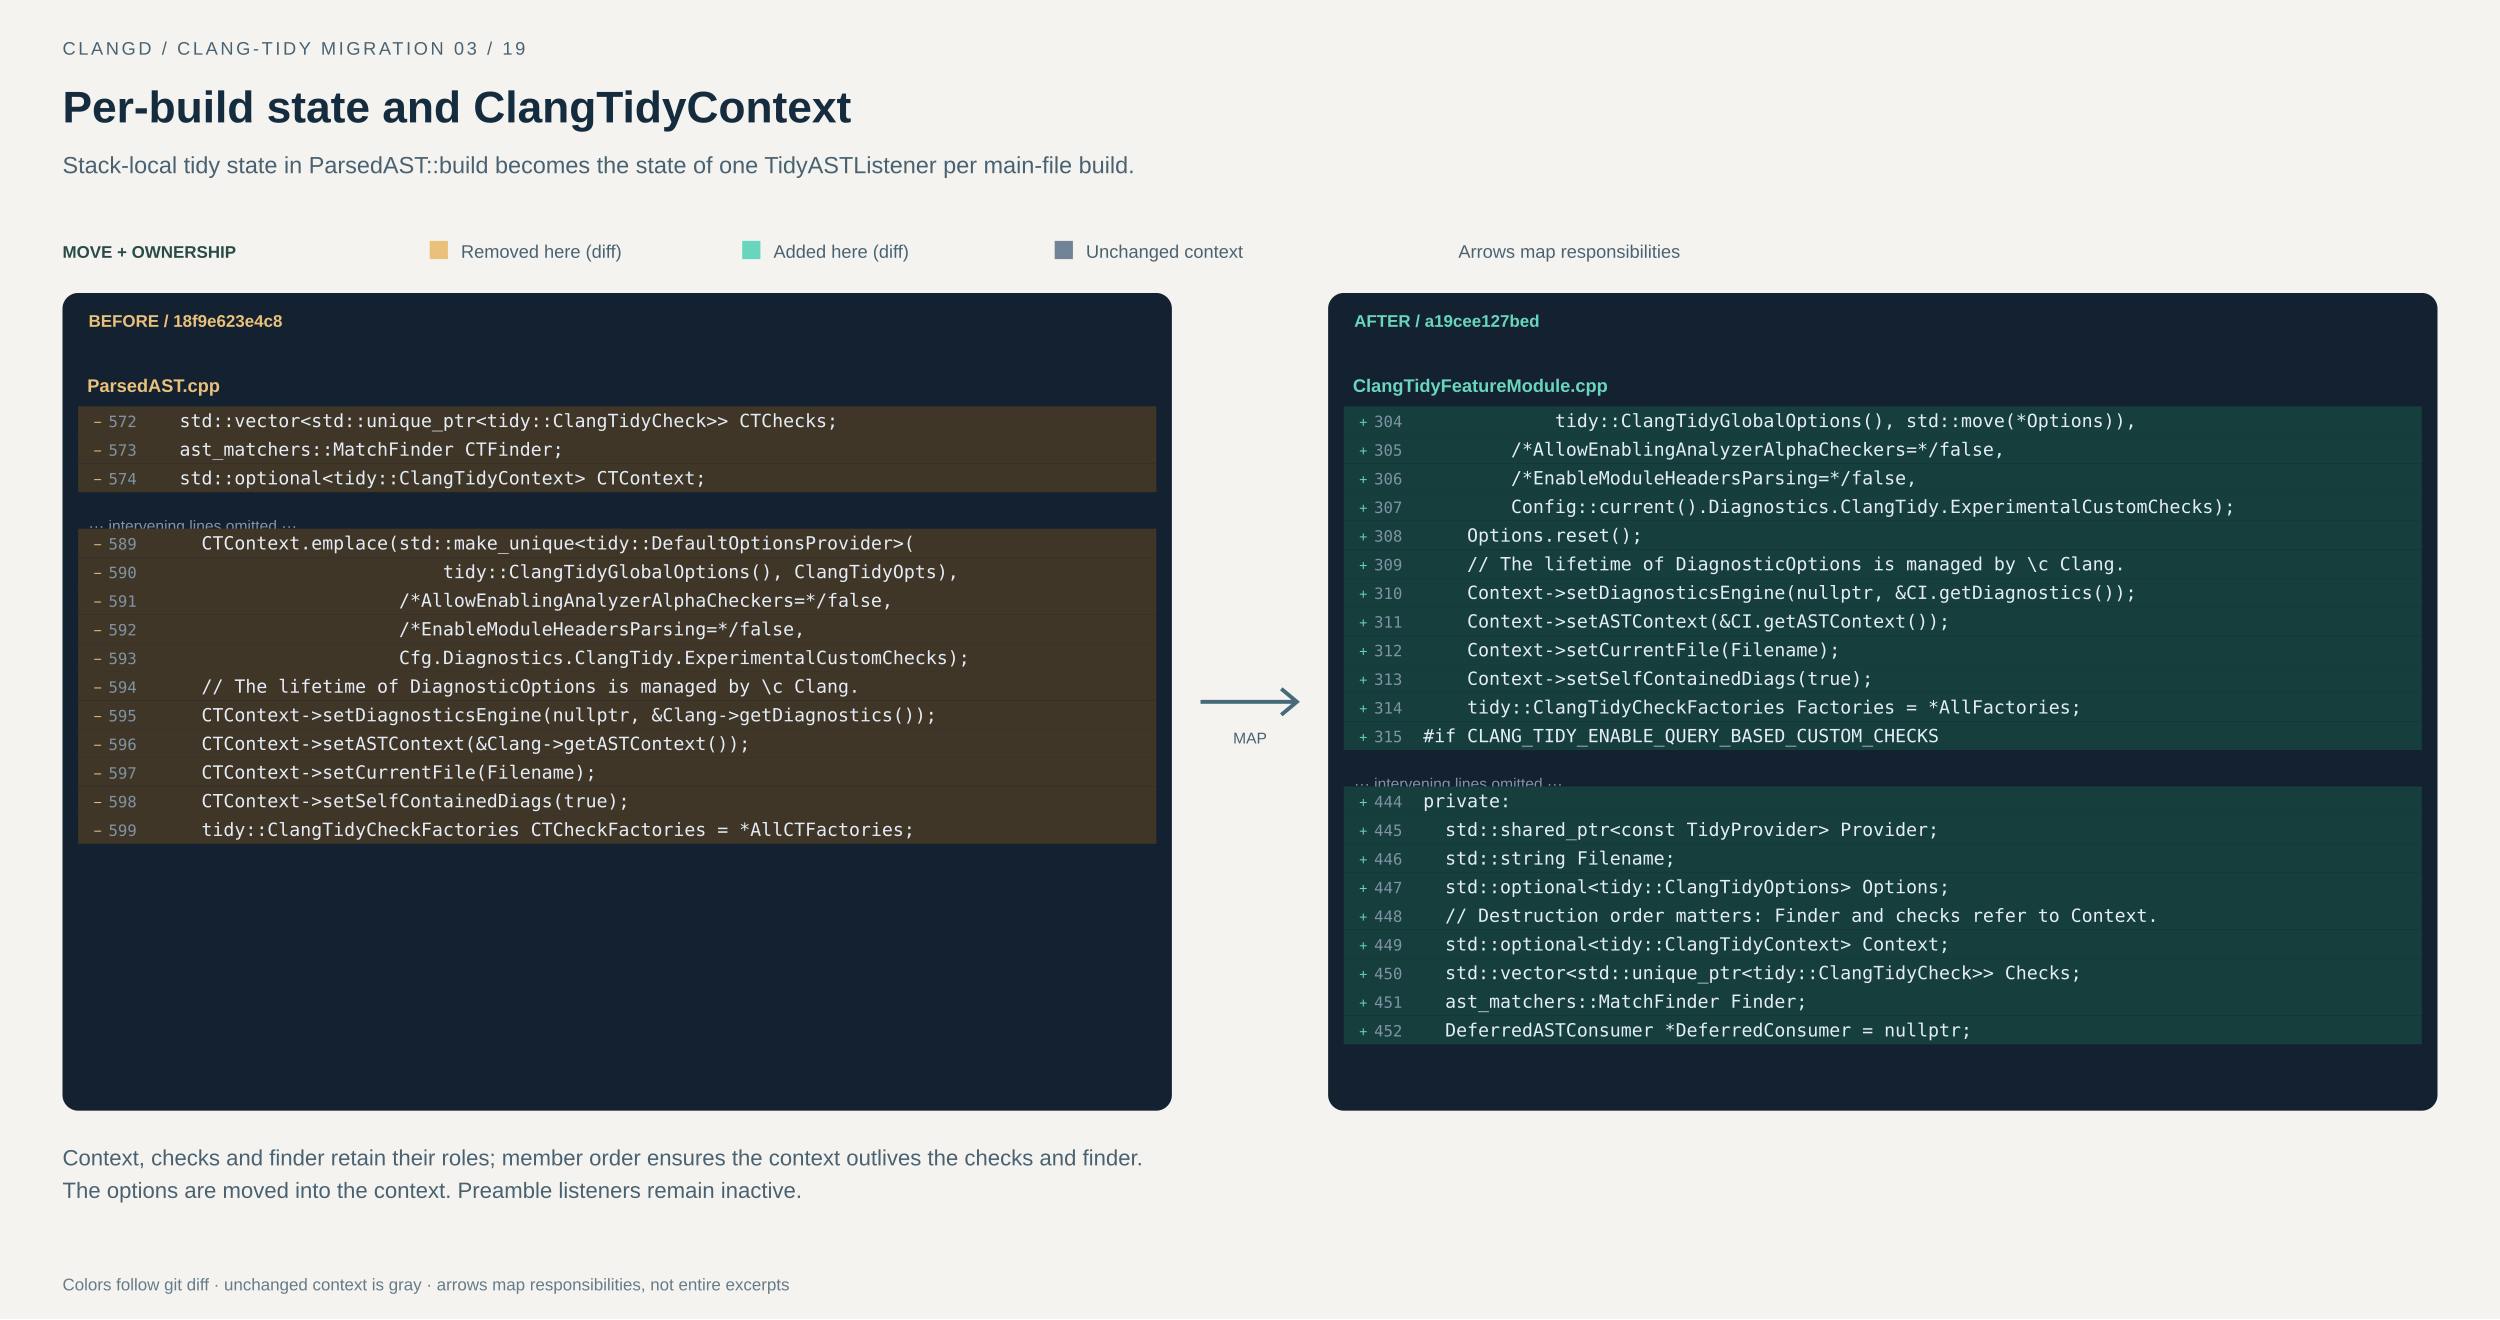
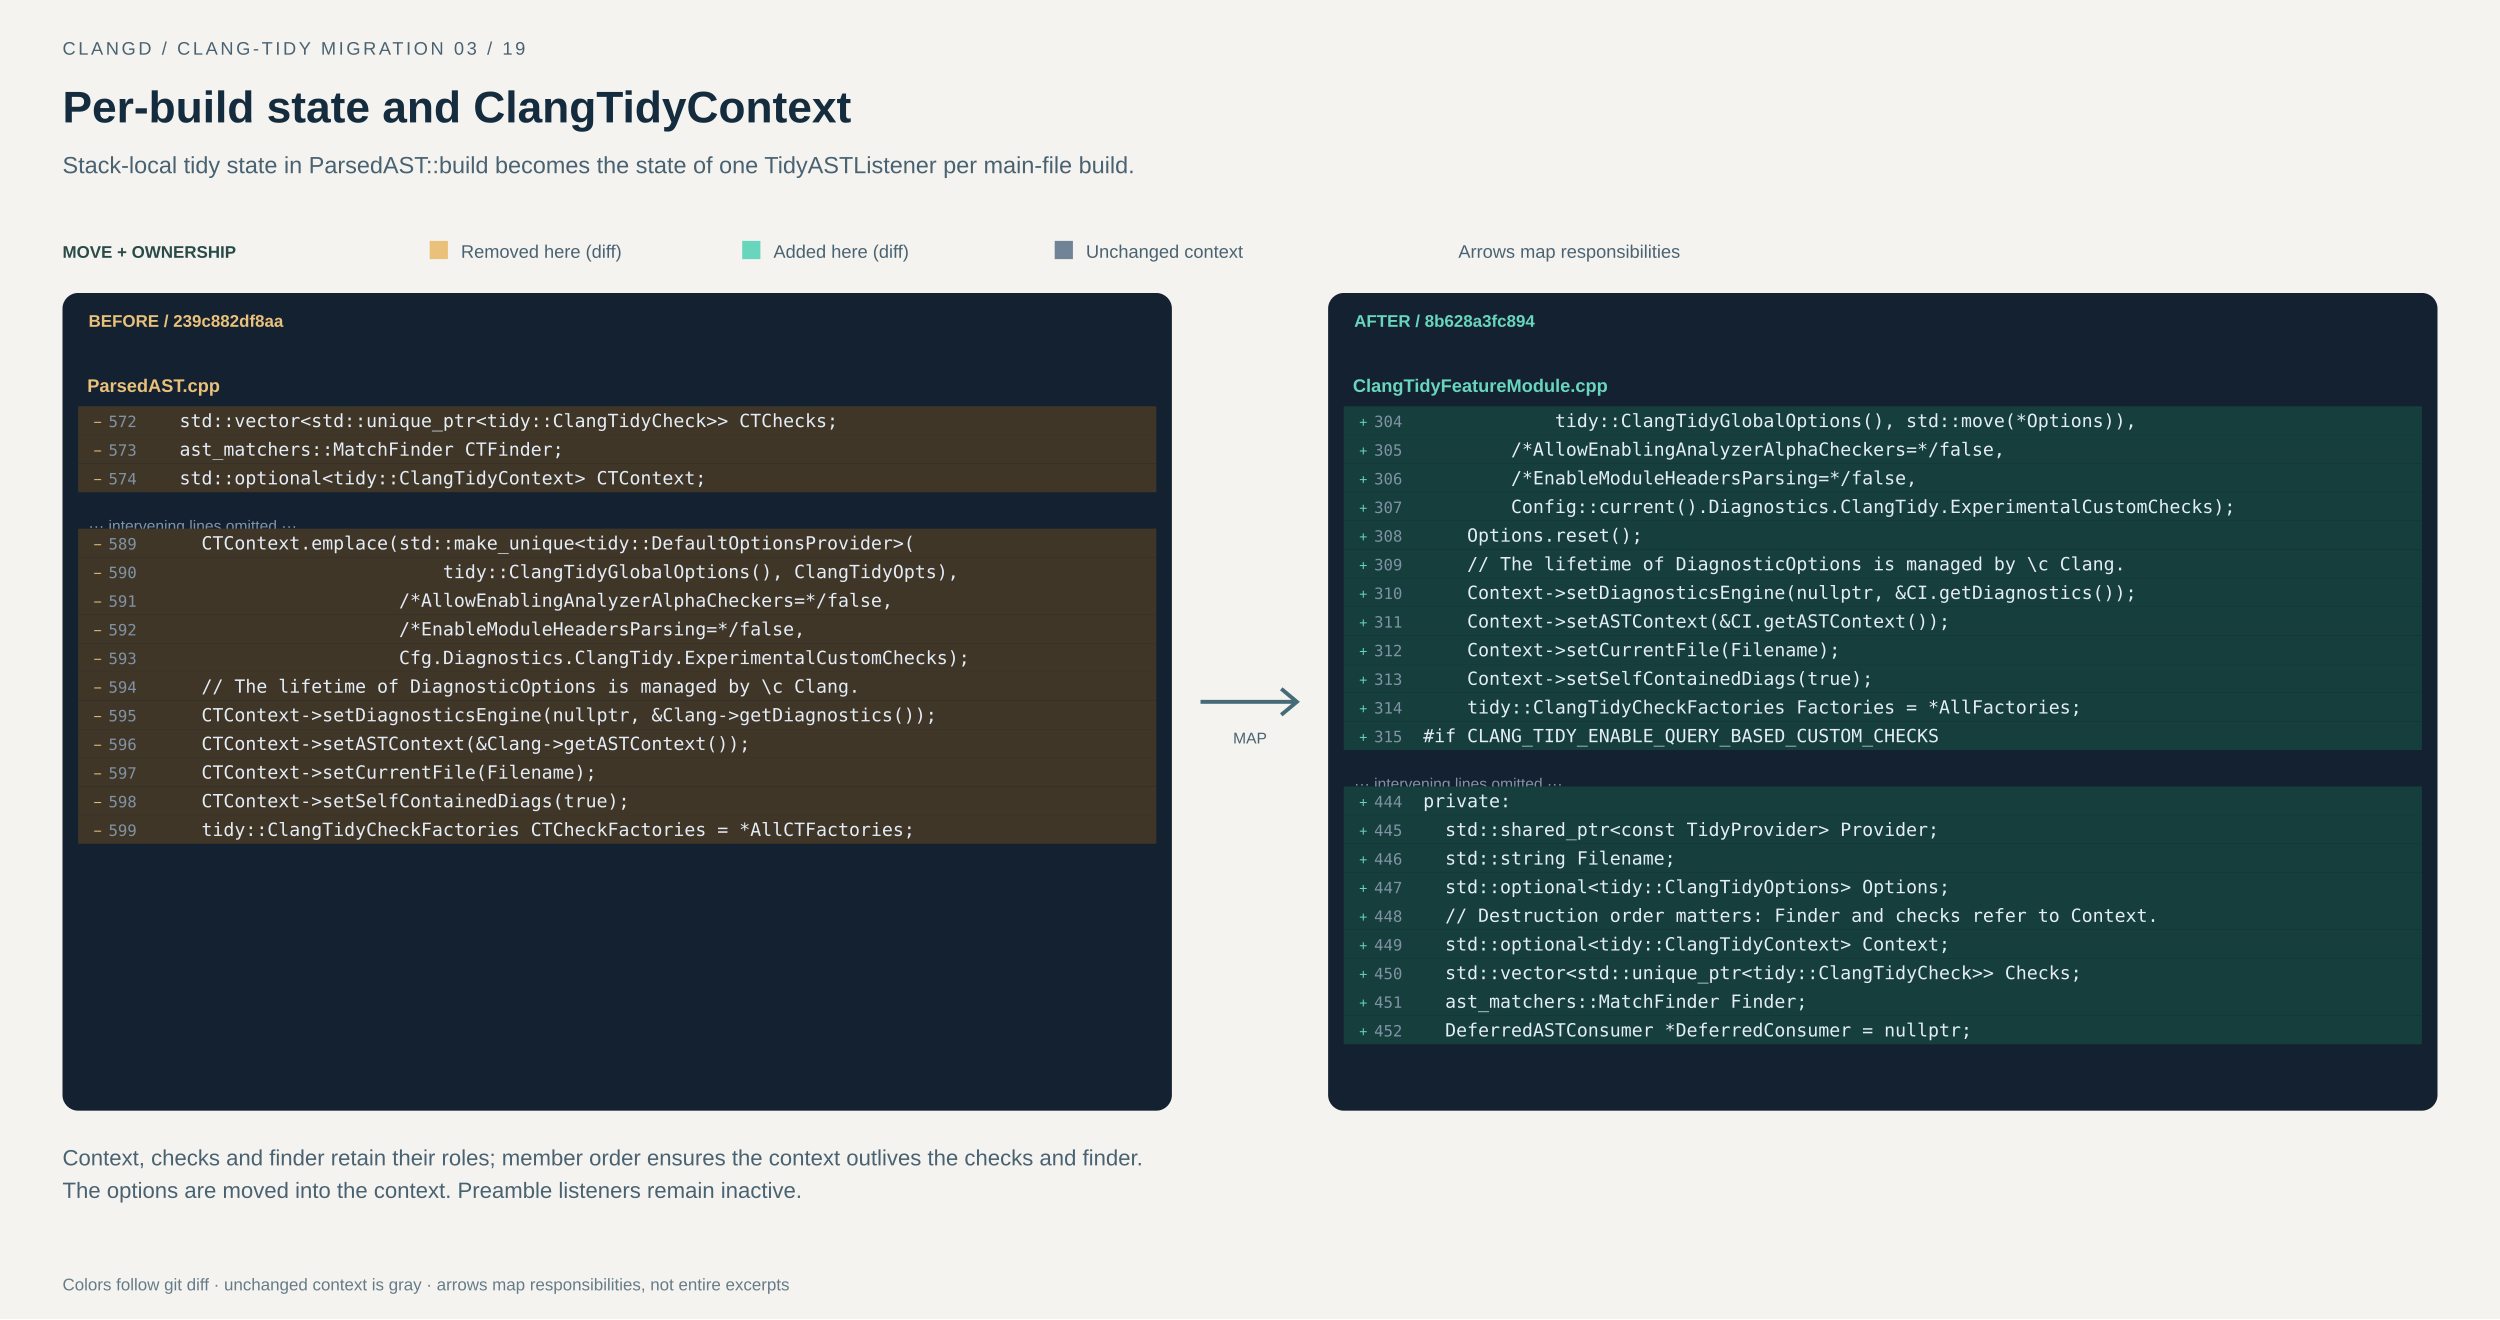
<svg xmlns="http://www.w3.org/2000/svg" width="1920" height="1013" viewBox="0 0 1920 1013">
  <rect width="1920" height="1013" fill="#f4f3ef" />
  <text x="48" y="42" font-family="Arial,Helvetica,sans-serif" font-size="16" fill="#496272" letter-spacing="2" style="font-size:14px">CLANGD / CLANG-TIDY MIGRATION     03 / 19</text>
  <text x="48" y="94" font-family="Arial,Helvetica,sans-serif" font-size="16" fill="#496272" font-weight="700" style="fill:#142c3e;font-size:34px">Per-build state and ClangTidyContext</text>
  <text x="48" y="133" font-family="Arial,Helvetica,sans-serif" font-size="16" fill="#496272" style="font-size:18px">Stack-local tidy state in ParsedAST::build becomes the state of one TidyASTListener per main-file build.</text>
  <text x="48" y="198" font-family="Arial,Helvetica,sans-serif" font-size="16" fill="#496272" font-weight="700" style="fill:#294b48;font-size:13px">MOVE + OWNERSHIP</text>
  <rect x="330" y="185" width="14" height="14" fill="#eac17a" />
  <text x="354" y="198" font-family="Arial,Helvetica,sans-serif" font-size="16" fill="#496272" style="font-size:14px">Removed here (diff)</text>
  <rect x="570" y="185" width="14" height="14" fill="#68d6bd" />
  <text x="594" y="198" font-family="Arial,Helvetica,sans-serif" font-size="16" fill="#496272" style="font-size:14px">Added here (diff)</text>
  <rect x="810" y="185" width="14" height="14" fill="#718397" />
  <text x="834" y="198" font-family="Arial,Helvetica,sans-serif" font-size="16" fill="#496272" style="font-size:14px">Unchanged context</text>
  <text x="1120" y="198" font-family="Arial,Helvetica,sans-serif" font-size="16" fill="#496272" style="font-size:14px">Arrows map responsibilities</text>
  <rect x="48" y="225" width="852" height="628" rx="12" fill="#142131" />
-   <text x="68" y="251" font-family="Arial,Helvetica,sans-serif" font-size="16" fill="#496272" style="fill:#eac17a;font-size:13px" font-weight="700">BEFORE / 18f9e623e4c8</text>
-   <a href="https://github.com/ArcsinX/llvm-project/blob/18f9e623e4c891ba31ff817c07197707ac9bc593/clang-tools-extra/clangd/ParsedAST.cpp#L572">
+   <text x="68" y="251" font-family="Arial,Helvetica,sans-serif" font-size="16" fill="#496272" style="fill:#eac17a;font-size:13px" font-weight="700">BEFORE / 239c882df8aa</text>
+   <a href="https://github.com/ArcsinX/llvm-project/blob/239c882df8aa5e256256843090984ee90b43e835/clang-tools-extra/clangd/ParsedAST.cpp#L572">
    <text x="67" y="301" font-family="Arial,Helvetica,sans-serif" font-size="16" fill="#496272" font-weight="600" style="fill:#eac17a;font-size:14px">ParsedAST.cpp</text>
  </a>
  <rect x="60" y="312" width="828" height="22" fill="#403627" />
-   <text x="75" y="328" font-family="Arial,Helvetica,sans-serif" font-size="16" fill="#496272" text-anchor="middle" style="fill:#eac17a;font-size:11px">−</text>
+   <text x="75" y="328" font-family="Arial,Helvetica,sans-serif" font-size="11" fill="#eac17a" text-anchor="middle">−</text>
  <text x="105" y="328" text-anchor="end" font-family="Menlo,Consolas,monospace" font-size="12" fill="#8093a5">572</text>
  <text x="121" y="328" xml:space="preserve" font-family="Menlo,Consolas,monospace" font-size="14" fill="#e4edf7">  std::vector&lt;std::unique_ptr&lt;tidy::ClangTidyCheck&gt;&gt; CTChecks;</text>
  <rect x="60" y="334" width="828" height="22" fill="#403627" />
-   <text x="75" y="350" font-family="Arial,Helvetica,sans-serif" font-size="16" fill="#496272" text-anchor="middle" style="fill:#eac17a;font-size:11px">−</text>
+   <text x="75" y="350" font-family="Arial,Helvetica,sans-serif" font-size="11" fill="#eac17a" text-anchor="middle">−</text>
  <text x="105" y="350" text-anchor="end" font-family="Menlo,Consolas,monospace" font-size="12" fill="#8093a5">573</text>
  <text x="121" y="350" xml:space="preserve" font-family="Menlo,Consolas,monospace" font-size="14" fill="#e4edf7">  ast_matchers::MatchFinder CTFinder;</text>
  <rect x="60" y="356" width="828" height="22" fill="#403627" />
-   <text x="75" y="372" font-family="Arial,Helvetica,sans-serif" font-size="16" fill="#496272" text-anchor="middle" style="fill:#eac17a;font-size:11px">−</text>
+   <text x="75" y="372" font-family="Arial,Helvetica,sans-serif" font-size="11" fill="#eac17a" text-anchor="middle">−</text>
  <text x="105" y="372" text-anchor="end" font-family="Menlo,Consolas,monospace" font-size="12" fill="#8093a5">574</text>
  <text x="121" y="372" xml:space="preserve" font-family="Menlo,Consolas,monospace" font-size="14" fill="#e4edf7">  std::optional&lt;tidy::ClangTidyContext&gt; CTContext;</text>
  <text x="68" y="408" font-family="Arial,Helvetica,sans-serif" font-size="16" fill="#496272" style="fill:#8093a5;font-size:12px">··· intervening lines omitted ···</text>
  <rect x="60" y="406" width="828" height="22" fill="#403627" />
-   <text x="75" y="422" font-family="Arial,Helvetica,sans-serif" font-size="16" fill="#496272" text-anchor="middle" style="fill:#eac17a;font-size:11px">−</text>
+   <text x="75" y="422" font-family="Arial,Helvetica,sans-serif" font-size="11" fill="#eac17a" text-anchor="middle">−</text>
  <text x="105" y="422" text-anchor="end" font-family="Menlo,Consolas,monospace" font-size="12" fill="#8093a5">589</text>
  <text x="121" y="422" xml:space="preserve" font-family="Menlo,Consolas,monospace" font-size="14" fill="#e4edf7">    CTContext.emplace(std::make_unique&lt;tidy::DefaultOptionsProvider&gt;(</text>
  <rect x="60" y="428" width="828" height="22" fill="#403627" />
-   <text x="75" y="444" font-family="Arial,Helvetica,sans-serif" font-size="16" fill="#496272" text-anchor="middle" style="fill:#eac17a;font-size:11px">−</text>
+   <text x="75" y="444" font-family="Arial,Helvetica,sans-serif" font-size="11" fill="#eac17a" text-anchor="middle">−</text>
  <text x="105" y="444" text-anchor="end" font-family="Menlo,Consolas,monospace" font-size="12" fill="#8093a5">590</text>
  <text x="121" y="444" xml:space="preserve" font-family="Menlo,Consolas,monospace" font-size="14" fill="#e4edf7">                          tidy::ClangTidyGlobalOptions(), ClangTidyOpts),</text>
  <rect x="60" y="450" width="828" height="22" fill="#403627" />
-   <text x="75" y="466" font-family="Arial,Helvetica,sans-serif" font-size="16" fill="#496272" text-anchor="middle" style="fill:#eac17a;font-size:11px">−</text>
+   <text x="75" y="466" font-family="Arial,Helvetica,sans-serif" font-size="11" fill="#eac17a" text-anchor="middle">−</text>
  <text x="105" y="466" text-anchor="end" font-family="Menlo,Consolas,monospace" font-size="12" fill="#8093a5">591</text>
  <text x="121" y="466" xml:space="preserve" font-family="Menlo,Consolas,monospace" font-size="14" fill="#e4edf7">                      /*AllowEnablingAnalyzerAlphaCheckers=*/false,</text>
  <rect x="60" y="472" width="828" height="22" fill="#403627" />
-   <text x="75" y="488" font-family="Arial,Helvetica,sans-serif" font-size="16" fill="#496272" text-anchor="middle" style="fill:#eac17a;font-size:11px">−</text>
+   <text x="75" y="488" font-family="Arial,Helvetica,sans-serif" font-size="11" fill="#eac17a" text-anchor="middle">−</text>
  <text x="105" y="488" text-anchor="end" font-family="Menlo,Consolas,monospace" font-size="12" fill="#8093a5">592</text>
  <text x="121" y="488" xml:space="preserve" font-family="Menlo,Consolas,monospace" font-size="14" fill="#e4edf7">                      /*EnableModuleHeadersParsing=*/false,</text>
  <rect x="60" y="494" width="828" height="22" fill="#403627" />
-   <text x="75" y="510" font-family="Arial,Helvetica,sans-serif" font-size="16" fill="#496272" text-anchor="middle" style="fill:#eac17a;font-size:11px">−</text>
+   <text x="75" y="510" font-family="Arial,Helvetica,sans-serif" font-size="11" fill="#eac17a" text-anchor="middle">−</text>
  <text x="105" y="510" text-anchor="end" font-family="Menlo,Consolas,monospace" font-size="12" fill="#8093a5">593</text>
  <text x="121" y="510" xml:space="preserve" font-family="Menlo,Consolas,monospace" font-size="14" fill="#e4edf7">                      Cfg.Diagnostics.ClangTidy.ExperimentalCustomChecks);</text>
  <rect x="60" y="516" width="828" height="22" fill="#403627" />
-   <text x="75" y="532" font-family="Arial,Helvetica,sans-serif" font-size="16" fill="#496272" text-anchor="middle" style="fill:#eac17a;font-size:11px">−</text>
+   <text x="75" y="532" font-family="Arial,Helvetica,sans-serif" font-size="11" fill="#eac17a" text-anchor="middle">−</text>
  <text x="105" y="532" text-anchor="end" font-family="Menlo,Consolas,monospace" font-size="12" fill="#8093a5">594</text>
  <text x="121" y="532" xml:space="preserve" font-family="Menlo,Consolas,monospace" font-size="14" fill="#e4edf7">    // The lifetime of DiagnosticOptions is managed by \c Clang.</text>
  <rect x="60" y="538" width="828" height="22" fill="#403627" />
-   <text x="75" y="554" font-family="Arial,Helvetica,sans-serif" font-size="16" fill="#496272" text-anchor="middle" style="fill:#eac17a;font-size:11px">−</text>
+   <text x="75" y="554" font-family="Arial,Helvetica,sans-serif" font-size="11" fill="#eac17a" text-anchor="middle">−</text>
  <text x="105" y="554" text-anchor="end" font-family="Menlo,Consolas,monospace" font-size="12" fill="#8093a5">595</text>
  <text x="121" y="554" xml:space="preserve" font-family="Menlo,Consolas,monospace" font-size="14" fill="#e4edf7">    CTContext-&gt;setDiagnosticsEngine(nullptr, &amp;Clang-&gt;getDiagnostics());</text>
  <rect x="60" y="560" width="828" height="22" fill="#403627" />
-   <text x="75" y="576" font-family="Arial,Helvetica,sans-serif" font-size="16" fill="#496272" text-anchor="middle" style="fill:#eac17a;font-size:11px">−</text>
+   <text x="75" y="576" font-family="Arial,Helvetica,sans-serif" font-size="11" fill="#eac17a" text-anchor="middle">−</text>
  <text x="105" y="576" text-anchor="end" font-family="Menlo,Consolas,monospace" font-size="12" fill="#8093a5">596</text>
  <text x="121" y="576" xml:space="preserve" font-family="Menlo,Consolas,monospace" font-size="14" fill="#e4edf7">    CTContext-&gt;setASTContext(&amp;Clang-&gt;getASTContext());</text>
  <rect x="60" y="582" width="828" height="22" fill="#403627" />
-   <text x="75" y="598" font-family="Arial,Helvetica,sans-serif" font-size="16" fill="#496272" text-anchor="middle" style="fill:#eac17a;font-size:11px">−</text>
+   <text x="75" y="598" font-family="Arial,Helvetica,sans-serif" font-size="11" fill="#eac17a" text-anchor="middle">−</text>
  <text x="105" y="598" text-anchor="end" font-family="Menlo,Consolas,monospace" font-size="12" fill="#8093a5">597</text>
  <text x="121" y="598" xml:space="preserve" font-family="Menlo,Consolas,monospace" font-size="14" fill="#e4edf7">    CTContext-&gt;setCurrentFile(Filename);</text>
  <rect x="60" y="604" width="828" height="22" fill="#403627" />
-   <text x="75" y="620" font-family="Arial,Helvetica,sans-serif" font-size="16" fill="#496272" text-anchor="middle" style="fill:#eac17a;font-size:11px">−</text>
+   <text x="75" y="620" font-family="Arial,Helvetica,sans-serif" font-size="11" fill="#eac17a" text-anchor="middle">−</text>
  <text x="105" y="620" text-anchor="end" font-family="Menlo,Consolas,monospace" font-size="12" fill="#8093a5">598</text>
  <text x="121" y="620" xml:space="preserve" font-family="Menlo,Consolas,monospace" font-size="14" fill="#e4edf7">    CTContext-&gt;setSelfContainedDiags(true);</text>
  <rect x="60" y="626" width="828" height="22" fill="#403627" />
-   <text x="75" y="642" font-family="Arial,Helvetica,sans-serif" font-size="16" fill="#496272" text-anchor="middle" style="fill:#eac17a;font-size:11px">−</text>
+   <text x="75" y="642" font-family="Arial,Helvetica,sans-serif" font-size="11" fill="#eac17a" text-anchor="middle">−</text>
  <text x="105" y="642" text-anchor="end" font-family="Menlo,Consolas,monospace" font-size="12" fill="#8093a5">599</text>
  <text x="121" y="642" xml:space="preserve" font-family="Menlo,Consolas,monospace" font-size="14" fill="#e4edf7">    tidy::ClangTidyCheckFactories CTCheckFactories = *AllCTFactories;</text>
  <rect x="1020" y="225" width="852" height="628" rx="12" fill="#142131" />
-   <text x="1040" y="251" font-family="Arial,Helvetica,sans-serif" font-size="16" fill="#496272" style="fill:#68d6bd;font-size:13px" font-weight="700">AFTER / a19cee127bed</text>
-   <a href="https://github.com/ArcsinX/llvm-project/blob/a19cee127beda88aa79dd0e7d18eb395a6eb4da7/clang-tools-extra/clangd/ClangTidyFeatureModule.cpp#L304">
+   <text x="1040" y="251" font-family="Arial,Helvetica,sans-serif" font-size="16" fill="#496272" style="fill:#68d6bd;font-size:13px" font-weight="700">AFTER / 8b628a3fc894</text>
+   <a href="https://github.com/ArcsinX/llvm-project/blob/8b628a3fc894a6b67b3d2c5d9fb6acdb73993a62/clang-tools-extra/clangd/ClangTidyFeatureModule.cpp#L304">
    <text x="1039" y="301" font-family="Arial,Helvetica,sans-serif" font-size="16" fill="#496272" font-weight="600" style="fill:#68d6bd;font-size:14px">ClangTidyFeatureModule.cpp</text>
  </a>
  <rect x="1032" y="312" width="828" height="22" fill="#153e3c" />
-   <text x="1047" y="328" font-family="Arial,Helvetica,sans-serif" font-size="16" fill="#496272" text-anchor="middle" style="fill:#68d6bd;font-size:11px">+</text>
+   <text x="1047" y="328" font-family="Arial,Helvetica,sans-serif" font-size="11" fill="#68d6bd" text-anchor="middle">+</text>
  <text x="1077" y="328" text-anchor="end" font-family="Menlo,Consolas,monospace" font-size="12" fill="#8093a5">304</text>
  <text x="1093" y="328" xml:space="preserve" font-family="Menlo,Consolas,monospace" font-size="14" fill="#e4edf7">            tidy::ClangTidyGlobalOptions(), std::move(*Options)),</text>
  <rect x="1032" y="334" width="828" height="22" fill="#153e3c" />
-   <text x="1047" y="350" font-family="Arial,Helvetica,sans-serif" font-size="16" fill="#496272" text-anchor="middle" style="fill:#68d6bd;font-size:11px">+</text>
+   <text x="1047" y="350" font-family="Arial,Helvetica,sans-serif" font-size="11" fill="#68d6bd" text-anchor="middle">+</text>
  <text x="1077" y="350" text-anchor="end" font-family="Menlo,Consolas,monospace" font-size="12" fill="#8093a5">305</text>
  <text x="1093" y="350" xml:space="preserve" font-family="Menlo,Consolas,monospace" font-size="14" fill="#e4edf7">        /*AllowEnablingAnalyzerAlphaCheckers=*/false,</text>
  <rect x="1032" y="356" width="828" height="22" fill="#153e3c" />
-   <text x="1047" y="372" font-family="Arial,Helvetica,sans-serif" font-size="16" fill="#496272" text-anchor="middle" style="fill:#68d6bd;font-size:11px">+</text>
+   <text x="1047" y="372" font-family="Arial,Helvetica,sans-serif" font-size="11" fill="#68d6bd" text-anchor="middle">+</text>
  <text x="1077" y="372" text-anchor="end" font-family="Menlo,Consolas,monospace" font-size="12" fill="#8093a5">306</text>
  <text x="1093" y="372" xml:space="preserve" font-family="Menlo,Consolas,monospace" font-size="14" fill="#e4edf7">        /*EnableModuleHeadersParsing=*/false,</text>
  <rect x="1032" y="378" width="828" height="22" fill="#153e3c" />
-   <text x="1047" y="394" font-family="Arial,Helvetica,sans-serif" font-size="16" fill="#496272" text-anchor="middle" style="fill:#68d6bd;font-size:11px">+</text>
+   <text x="1047" y="394" font-family="Arial,Helvetica,sans-serif" font-size="11" fill="#68d6bd" text-anchor="middle">+</text>
  <text x="1077" y="394" text-anchor="end" font-family="Menlo,Consolas,monospace" font-size="12" fill="#8093a5">307</text>
  <text x="1093" y="394" xml:space="preserve" font-family="Menlo,Consolas,monospace" font-size="14" fill="#e4edf7">        Config::current().Diagnostics.ClangTidy.ExperimentalCustomChecks);</text>
  <rect x="1032" y="400" width="828" height="22" fill="#153e3c" />
-   <text x="1047" y="416" font-family="Arial,Helvetica,sans-serif" font-size="16" fill="#496272" text-anchor="middle" style="fill:#68d6bd;font-size:11px">+</text>
+   <text x="1047" y="416" font-family="Arial,Helvetica,sans-serif" font-size="11" fill="#68d6bd" text-anchor="middle">+</text>
  <text x="1077" y="416" text-anchor="end" font-family="Menlo,Consolas,monospace" font-size="12" fill="#8093a5">308</text>
  <text x="1093" y="416" xml:space="preserve" font-family="Menlo,Consolas,monospace" font-size="14" fill="#e4edf7">    Options.reset();</text>
  <rect x="1032" y="422" width="828" height="22" fill="#153e3c" />
-   <text x="1047" y="438" font-family="Arial,Helvetica,sans-serif" font-size="16" fill="#496272" text-anchor="middle" style="fill:#68d6bd;font-size:11px">+</text>
+   <text x="1047" y="438" font-family="Arial,Helvetica,sans-serif" font-size="11" fill="#68d6bd" text-anchor="middle">+</text>
  <text x="1077" y="438" text-anchor="end" font-family="Menlo,Consolas,monospace" font-size="12" fill="#8093a5">309</text>
  <text x="1093" y="438" xml:space="preserve" font-family="Menlo,Consolas,monospace" font-size="14" fill="#e4edf7">    // The lifetime of DiagnosticOptions is managed by \c Clang.</text>
  <rect x="1032" y="444" width="828" height="22" fill="#153e3c" />
-   <text x="1047" y="460" font-family="Arial,Helvetica,sans-serif" font-size="16" fill="#496272" text-anchor="middle" style="fill:#68d6bd;font-size:11px">+</text>
+   <text x="1047" y="460" font-family="Arial,Helvetica,sans-serif" font-size="11" fill="#68d6bd" text-anchor="middle">+</text>
  <text x="1077" y="460" text-anchor="end" font-family="Menlo,Consolas,monospace" font-size="12" fill="#8093a5">310</text>
  <text x="1093" y="460" xml:space="preserve" font-family="Menlo,Consolas,monospace" font-size="14" fill="#e4edf7">    Context-&gt;setDiagnosticsEngine(nullptr, &amp;CI.getDiagnostics());</text>
  <rect x="1032" y="466" width="828" height="22" fill="#153e3c" />
-   <text x="1047" y="482" font-family="Arial,Helvetica,sans-serif" font-size="16" fill="#496272" text-anchor="middle" style="fill:#68d6bd;font-size:11px">+</text>
+   <text x="1047" y="482" font-family="Arial,Helvetica,sans-serif" font-size="11" fill="#68d6bd" text-anchor="middle">+</text>
  <text x="1077" y="482" text-anchor="end" font-family="Menlo,Consolas,monospace" font-size="12" fill="#8093a5">311</text>
  <text x="1093" y="482" xml:space="preserve" font-family="Menlo,Consolas,monospace" font-size="14" fill="#e4edf7">    Context-&gt;setASTContext(&amp;CI.getASTContext());</text>
  <rect x="1032" y="488" width="828" height="22" fill="#153e3c" />
-   <text x="1047" y="504" font-family="Arial,Helvetica,sans-serif" font-size="16" fill="#496272" text-anchor="middle" style="fill:#68d6bd;font-size:11px">+</text>
+   <text x="1047" y="504" font-family="Arial,Helvetica,sans-serif" font-size="11" fill="#68d6bd" text-anchor="middle">+</text>
  <text x="1077" y="504" text-anchor="end" font-family="Menlo,Consolas,monospace" font-size="12" fill="#8093a5">312</text>
  <text x="1093" y="504" xml:space="preserve" font-family="Menlo,Consolas,monospace" font-size="14" fill="#e4edf7">    Context-&gt;setCurrentFile(Filename);</text>
  <rect x="1032" y="510" width="828" height="22" fill="#153e3c" />
-   <text x="1047" y="526" font-family="Arial,Helvetica,sans-serif" font-size="16" fill="#496272" text-anchor="middle" style="fill:#68d6bd;font-size:11px">+</text>
+   <text x="1047" y="526" font-family="Arial,Helvetica,sans-serif" font-size="11" fill="#68d6bd" text-anchor="middle">+</text>
  <text x="1077" y="526" text-anchor="end" font-family="Menlo,Consolas,monospace" font-size="12" fill="#8093a5">313</text>
  <text x="1093" y="526" xml:space="preserve" font-family="Menlo,Consolas,monospace" font-size="14" fill="#e4edf7">    Context-&gt;setSelfContainedDiags(true);</text>
  <rect x="1032" y="532" width="828" height="22" fill="#153e3c" />
-   <text x="1047" y="548" font-family="Arial,Helvetica,sans-serif" font-size="16" fill="#496272" text-anchor="middle" style="fill:#68d6bd;font-size:11px">+</text>
+   <text x="1047" y="548" font-family="Arial,Helvetica,sans-serif" font-size="11" fill="#68d6bd" text-anchor="middle">+</text>
  <text x="1077" y="548" text-anchor="end" font-family="Menlo,Consolas,monospace" font-size="12" fill="#8093a5">314</text>
  <text x="1093" y="548" xml:space="preserve" font-family="Menlo,Consolas,monospace" font-size="14" fill="#e4edf7">    tidy::ClangTidyCheckFactories Factories = *AllFactories;</text>
  <rect x="1032" y="554" width="828" height="22" fill="#153e3c" />
-   <text x="1047" y="570" font-family="Arial,Helvetica,sans-serif" font-size="16" fill="#496272" text-anchor="middle" style="fill:#68d6bd;font-size:11px">+</text>
+   <text x="1047" y="570" font-family="Arial,Helvetica,sans-serif" font-size="11" fill="#68d6bd" text-anchor="middle">+</text>
  <text x="1077" y="570" text-anchor="end" font-family="Menlo,Consolas,monospace" font-size="12" fill="#8093a5">315</text>
  <text x="1093" y="570" xml:space="preserve" font-family="Menlo,Consolas,monospace" font-size="14" fill="#e4edf7">#if CLANG_TIDY_ENABLE_QUERY_BASED_CUSTOM_CHECKS</text>
  <text x="1040" y="606" font-family="Arial,Helvetica,sans-serif" font-size="16" fill="#496272" style="fill:#8093a5;font-size:12px">··· intervening lines omitted ···</text>
  <rect x="1032" y="604" width="828" height="22" fill="#153e3c" />
-   <text x="1047" y="620" font-family="Arial,Helvetica,sans-serif" font-size="16" fill="#496272" text-anchor="middle" style="fill:#68d6bd;font-size:11px">+</text>
+   <text x="1047" y="620" font-family="Arial,Helvetica,sans-serif" font-size="11" fill="#68d6bd" text-anchor="middle">+</text>
  <text x="1077" y="620" text-anchor="end" font-family="Menlo,Consolas,monospace" font-size="12" fill="#8093a5">444</text>
  <text x="1093" y="620" xml:space="preserve" font-family="Menlo,Consolas,monospace" font-size="14" fill="#e4edf7">private:</text>
  <rect x="1032" y="626" width="828" height="22" fill="#153e3c" />
-   <text x="1047" y="642" font-family="Arial,Helvetica,sans-serif" font-size="16" fill="#496272" text-anchor="middle" style="fill:#68d6bd;font-size:11px">+</text>
+   <text x="1047" y="642" font-family="Arial,Helvetica,sans-serif" font-size="11" fill="#68d6bd" text-anchor="middle">+</text>
  <text x="1077" y="642" text-anchor="end" font-family="Menlo,Consolas,monospace" font-size="12" fill="#8093a5">445</text>
  <text x="1093" y="642" xml:space="preserve" font-family="Menlo,Consolas,monospace" font-size="14" fill="#e4edf7">  std::shared_ptr&lt;const TidyProvider&gt; Provider;</text>
  <rect x="1032" y="648" width="828" height="22" fill="#153e3c" />
-   <text x="1047" y="664" font-family="Arial,Helvetica,sans-serif" font-size="16" fill="#496272" text-anchor="middle" style="fill:#68d6bd;font-size:11px">+</text>
+   <text x="1047" y="664" font-family="Arial,Helvetica,sans-serif" font-size="11" fill="#68d6bd" text-anchor="middle">+</text>
  <text x="1077" y="664" text-anchor="end" font-family="Menlo,Consolas,monospace" font-size="12" fill="#8093a5">446</text>
  <text x="1093" y="664" xml:space="preserve" font-family="Menlo,Consolas,monospace" font-size="14" fill="#e4edf7">  std::string Filename;</text>
  <rect x="1032" y="670" width="828" height="22" fill="#153e3c" />
-   <text x="1047" y="686" font-family="Arial,Helvetica,sans-serif" font-size="16" fill="#496272" text-anchor="middle" style="fill:#68d6bd;font-size:11px">+</text>
+   <text x="1047" y="686" font-family="Arial,Helvetica,sans-serif" font-size="11" fill="#68d6bd" text-anchor="middle">+</text>
  <text x="1077" y="686" text-anchor="end" font-family="Menlo,Consolas,monospace" font-size="12" fill="#8093a5">447</text>
  <text x="1093" y="686" xml:space="preserve" font-family="Menlo,Consolas,monospace" font-size="14" fill="#e4edf7">  std::optional&lt;tidy::ClangTidyOptions&gt; Options;</text>
  <rect x="1032" y="692" width="828" height="22" fill="#153e3c" />
-   <text x="1047" y="708" font-family="Arial,Helvetica,sans-serif" font-size="16" fill="#496272" text-anchor="middle" style="fill:#68d6bd;font-size:11px">+</text>
+   <text x="1047" y="708" font-family="Arial,Helvetica,sans-serif" font-size="11" fill="#68d6bd" text-anchor="middle">+</text>
  <text x="1077" y="708" text-anchor="end" font-family="Menlo,Consolas,monospace" font-size="12" fill="#8093a5">448</text>
  <text x="1093" y="708" xml:space="preserve" font-family="Menlo,Consolas,monospace" font-size="14" fill="#e4edf7">  // Destruction order matters: Finder and checks refer to Context.</text>
  <rect x="1032" y="714" width="828" height="22" fill="#153e3c" />
-   <text x="1047" y="730" font-family="Arial,Helvetica,sans-serif" font-size="16" fill="#496272" text-anchor="middle" style="fill:#68d6bd;font-size:11px">+</text>
+   <text x="1047" y="730" font-family="Arial,Helvetica,sans-serif" font-size="11" fill="#68d6bd" text-anchor="middle">+</text>
  <text x="1077" y="730" text-anchor="end" font-family="Menlo,Consolas,monospace" font-size="12" fill="#8093a5">449</text>
  <text x="1093" y="730" xml:space="preserve" font-family="Menlo,Consolas,monospace" font-size="14" fill="#e4edf7">  std::optional&lt;tidy::ClangTidyContext&gt; Context;</text>
  <rect x="1032" y="736" width="828" height="22" fill="#153e3c" />
-   <text x="1047" y="752" font-family="Arial,Helvetica,sans-serif" font-size="16" fill="#496272" text-anchor="middle" style="fill:#68d6bd;font-size:11px">+</text>
+   <text x="1047" y="752" font-family="Arial,Helvetica,sans-serif" font-size="11" fill="#68d6bd" text-anchor="middle">+</text>
  <text x="1077" y="752" text-anchor="end" font-family="Menlo,Consolas,monospace" font-size="12" fill="#8093a5">450</text>
  <text x="1093" y="752" xml:space="preserve" font-family="Menlo,Consolas,monospace" font-size="14" fill="#e4edf7">  std::vector&lt;std::unique_ptr&lt;tidy::ClangTidyCheck&gt;&gt; Checks;</text>
  <rect x="1032" y="758" width="828" height="22" fill="#153e3c" />
-   <text x="1047" y="774" font-family="Arial,Helvetica,sans-serif" font-size="16" fill="#496272" text-anchor="middle" style="fill:#68d6bd;font-size:11px">+</text>
+   <text x="1047" y="774" font-family="Arial,Helvetica,sans-serif" font-size="11" fill="#68d6bd" text-anchor="middle">+</text>
  <text x="1077" y="774" text-anchor="end" font-family="Menlo,Consolas,monospace" font-size="12" fill="#8093a5">451</text>
  <text x="1093" y="774" xml:space="preserve" font-family="Menlo,Consolas,monospace" font-size="14" fill="#e4edf7">  ast_matchers::MatchFinder Finder;</text>
  <rect x="1032" y="780" width="828" height="22" fill="#153e3c" />
-   <text x="1047" y="796" font-family="Arial,Helvetica,sans-serif" font-size="16" fill="#496272" text-anchor="middle" style="fill:#68d6bd;font-size:11px">+</text>
+   <text x="1047" y="796" font-family="Arial,Helvetica,sans-serif" font-size="11" fill="#68d6bd" text-anchor="middle">+</text>
  <text x="1077" y="796" text-anchor="end" font-family="Menlo,Consolas,monospace" font-size="12" fill="#8093a5">452</text>
  <text x="1093" y="796" xml:space="preserve" font-family="Menlo,Consolas,monospace" font-size="14" fill="#e4edf7">  DeferredASTConsumer *DeferredConsumer = nullptr;</text>
  <path d="M 922 539 H 996 M 984 529 L 996 539 L 984 549" fill="none" stroke="#466a78" stroke-width="3" />
  <text x="960" y="571" font-family="Arial,Helvetica,sans-serif" font-size="16" fill="#496272" text-anchor="middle" style="font-size:12px">MAP</text>
  <text x="48" y="895" font-family="Arial,Helvetica,sans-serif" font-size="16" fill="#496272" style="font-size:17px">Context, checks and finder retain their roles; member order ensures the context outlives the checks and finder.</text>
  <text x="48" y="920" font-family="Arial,Helvetica,sans-serif" font-size="16" fill="#496272" style="font-size:17px">The options are moved into the context. Preamble listeners remain inactive.</text>
  <text x="48" y="991" font-family="Arial,Helvetica,sans-serif" font-size="16" fill="#496272" style="font-size:13px;fill:#657b87">Colors follow git diff · unchanged context is gray · arrows map responsibilities, not entire excerpts</text>
</svg>
